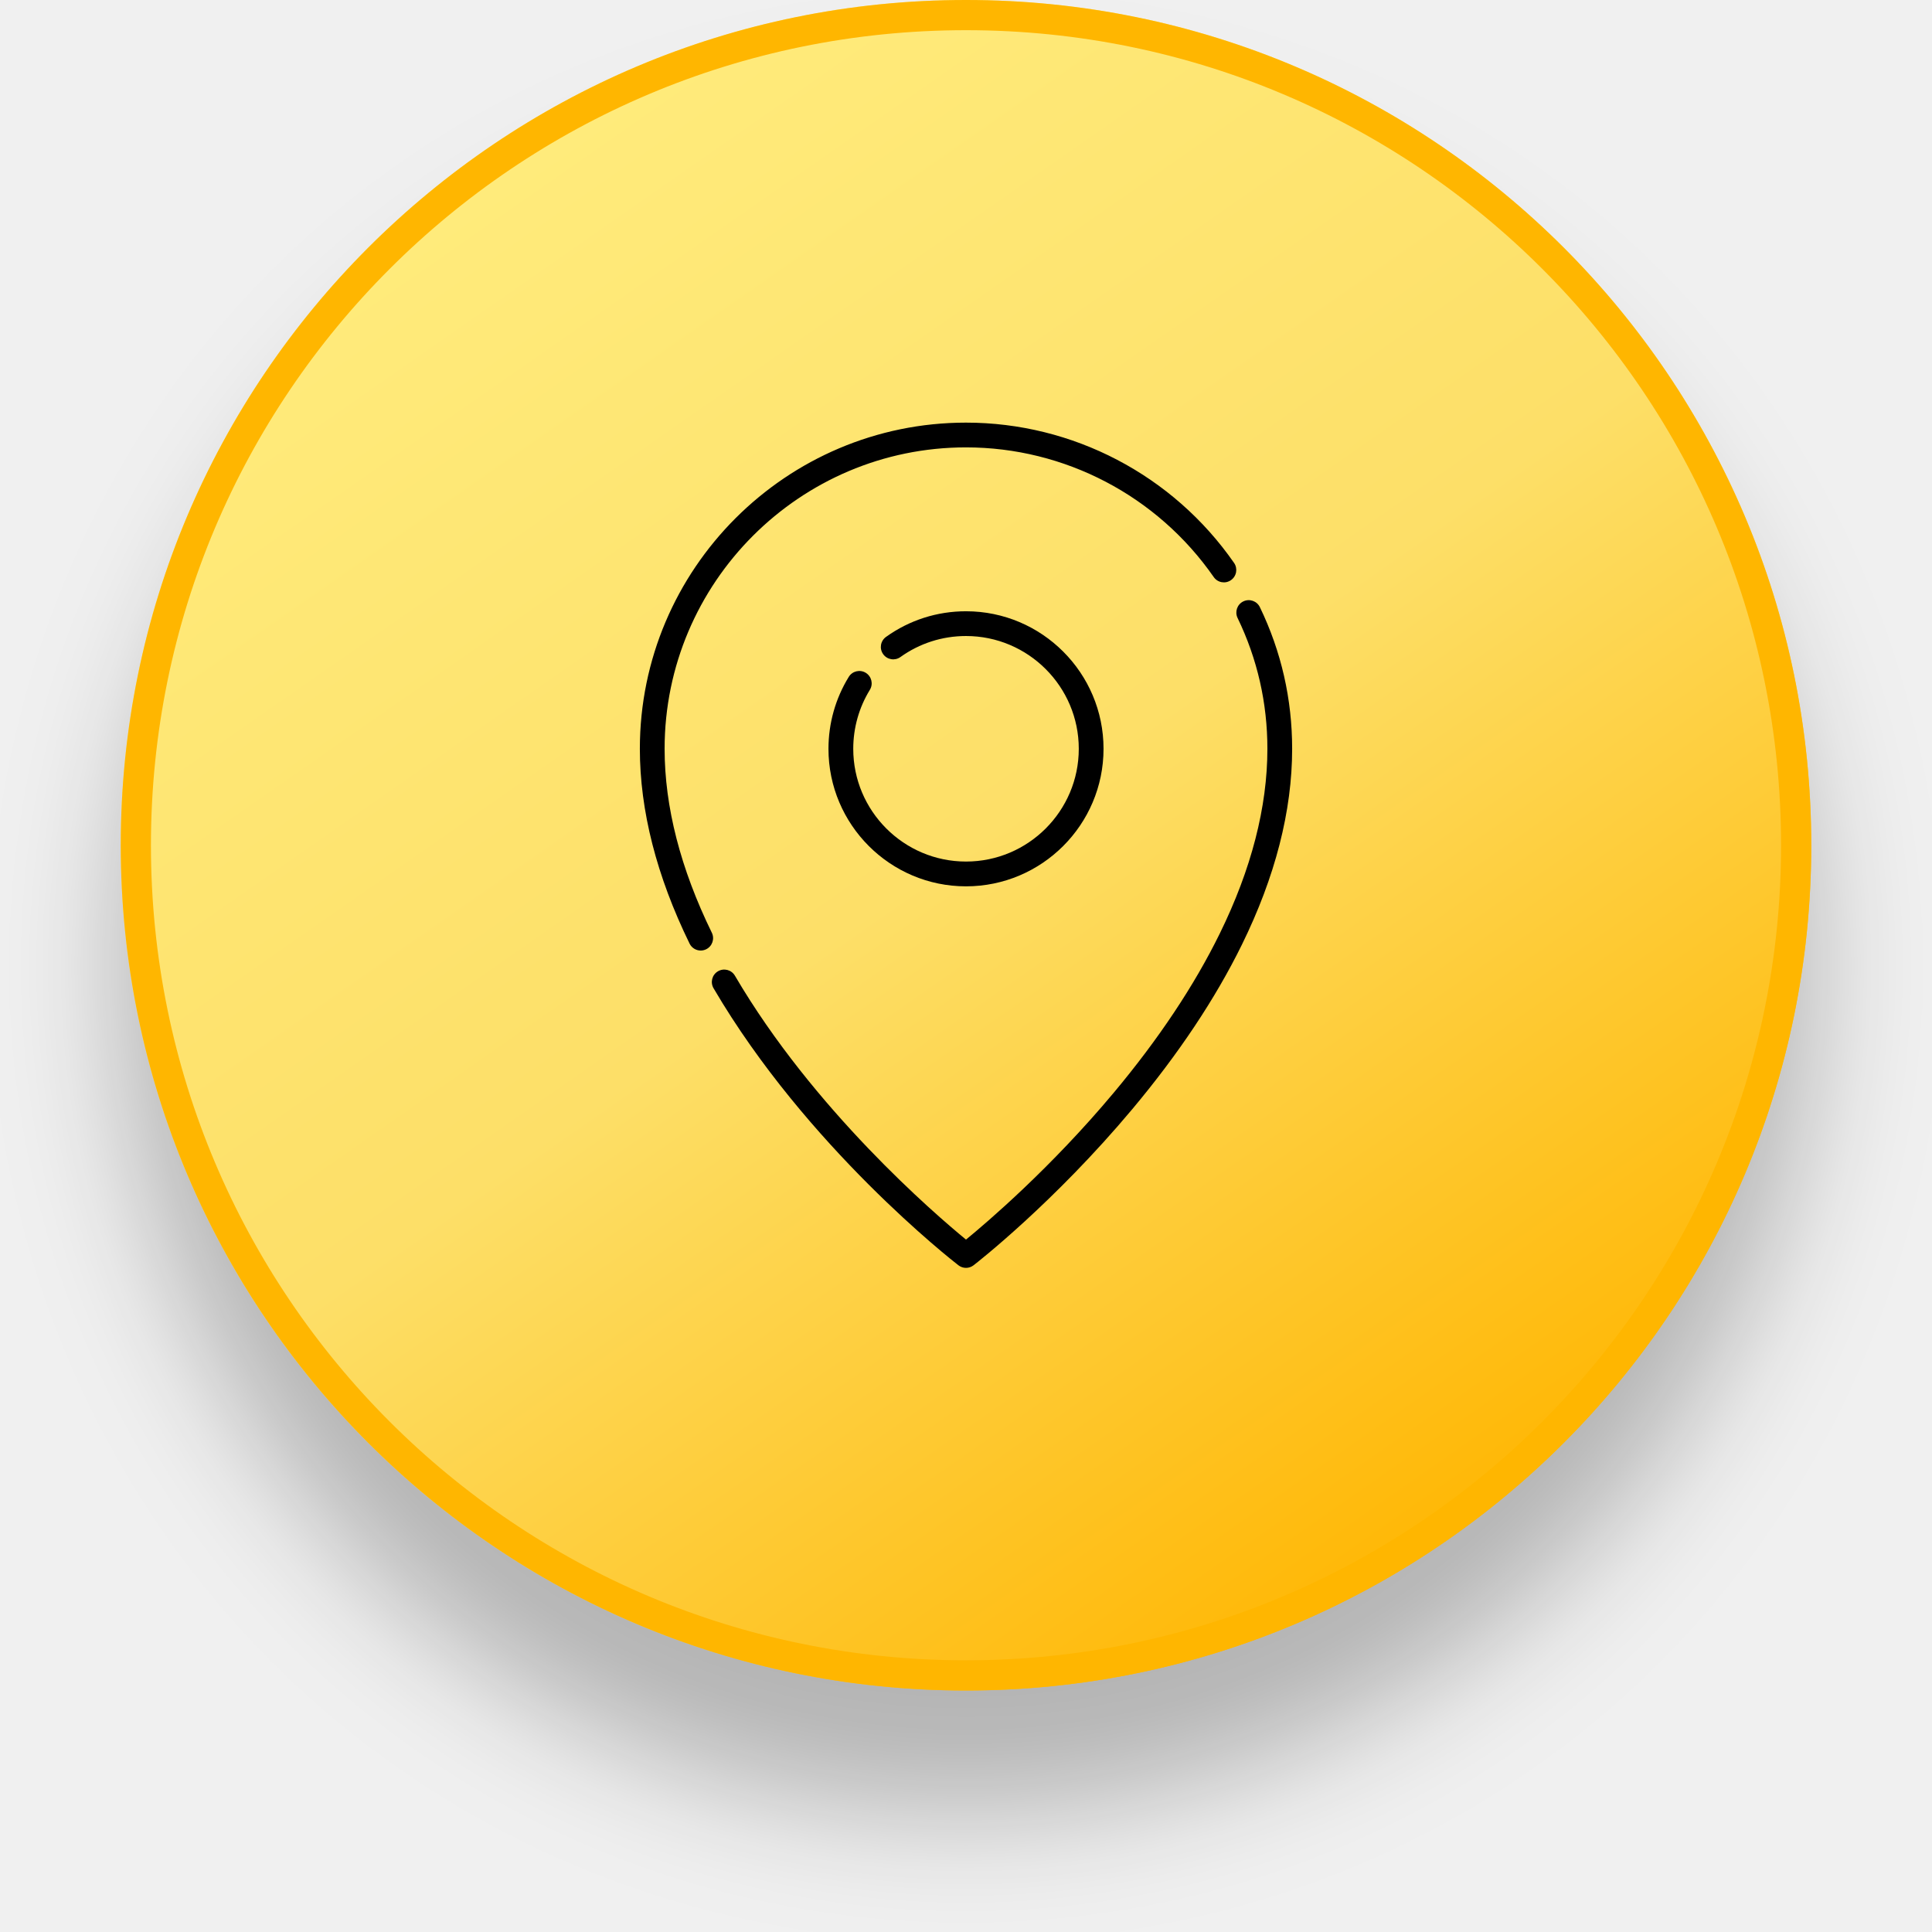
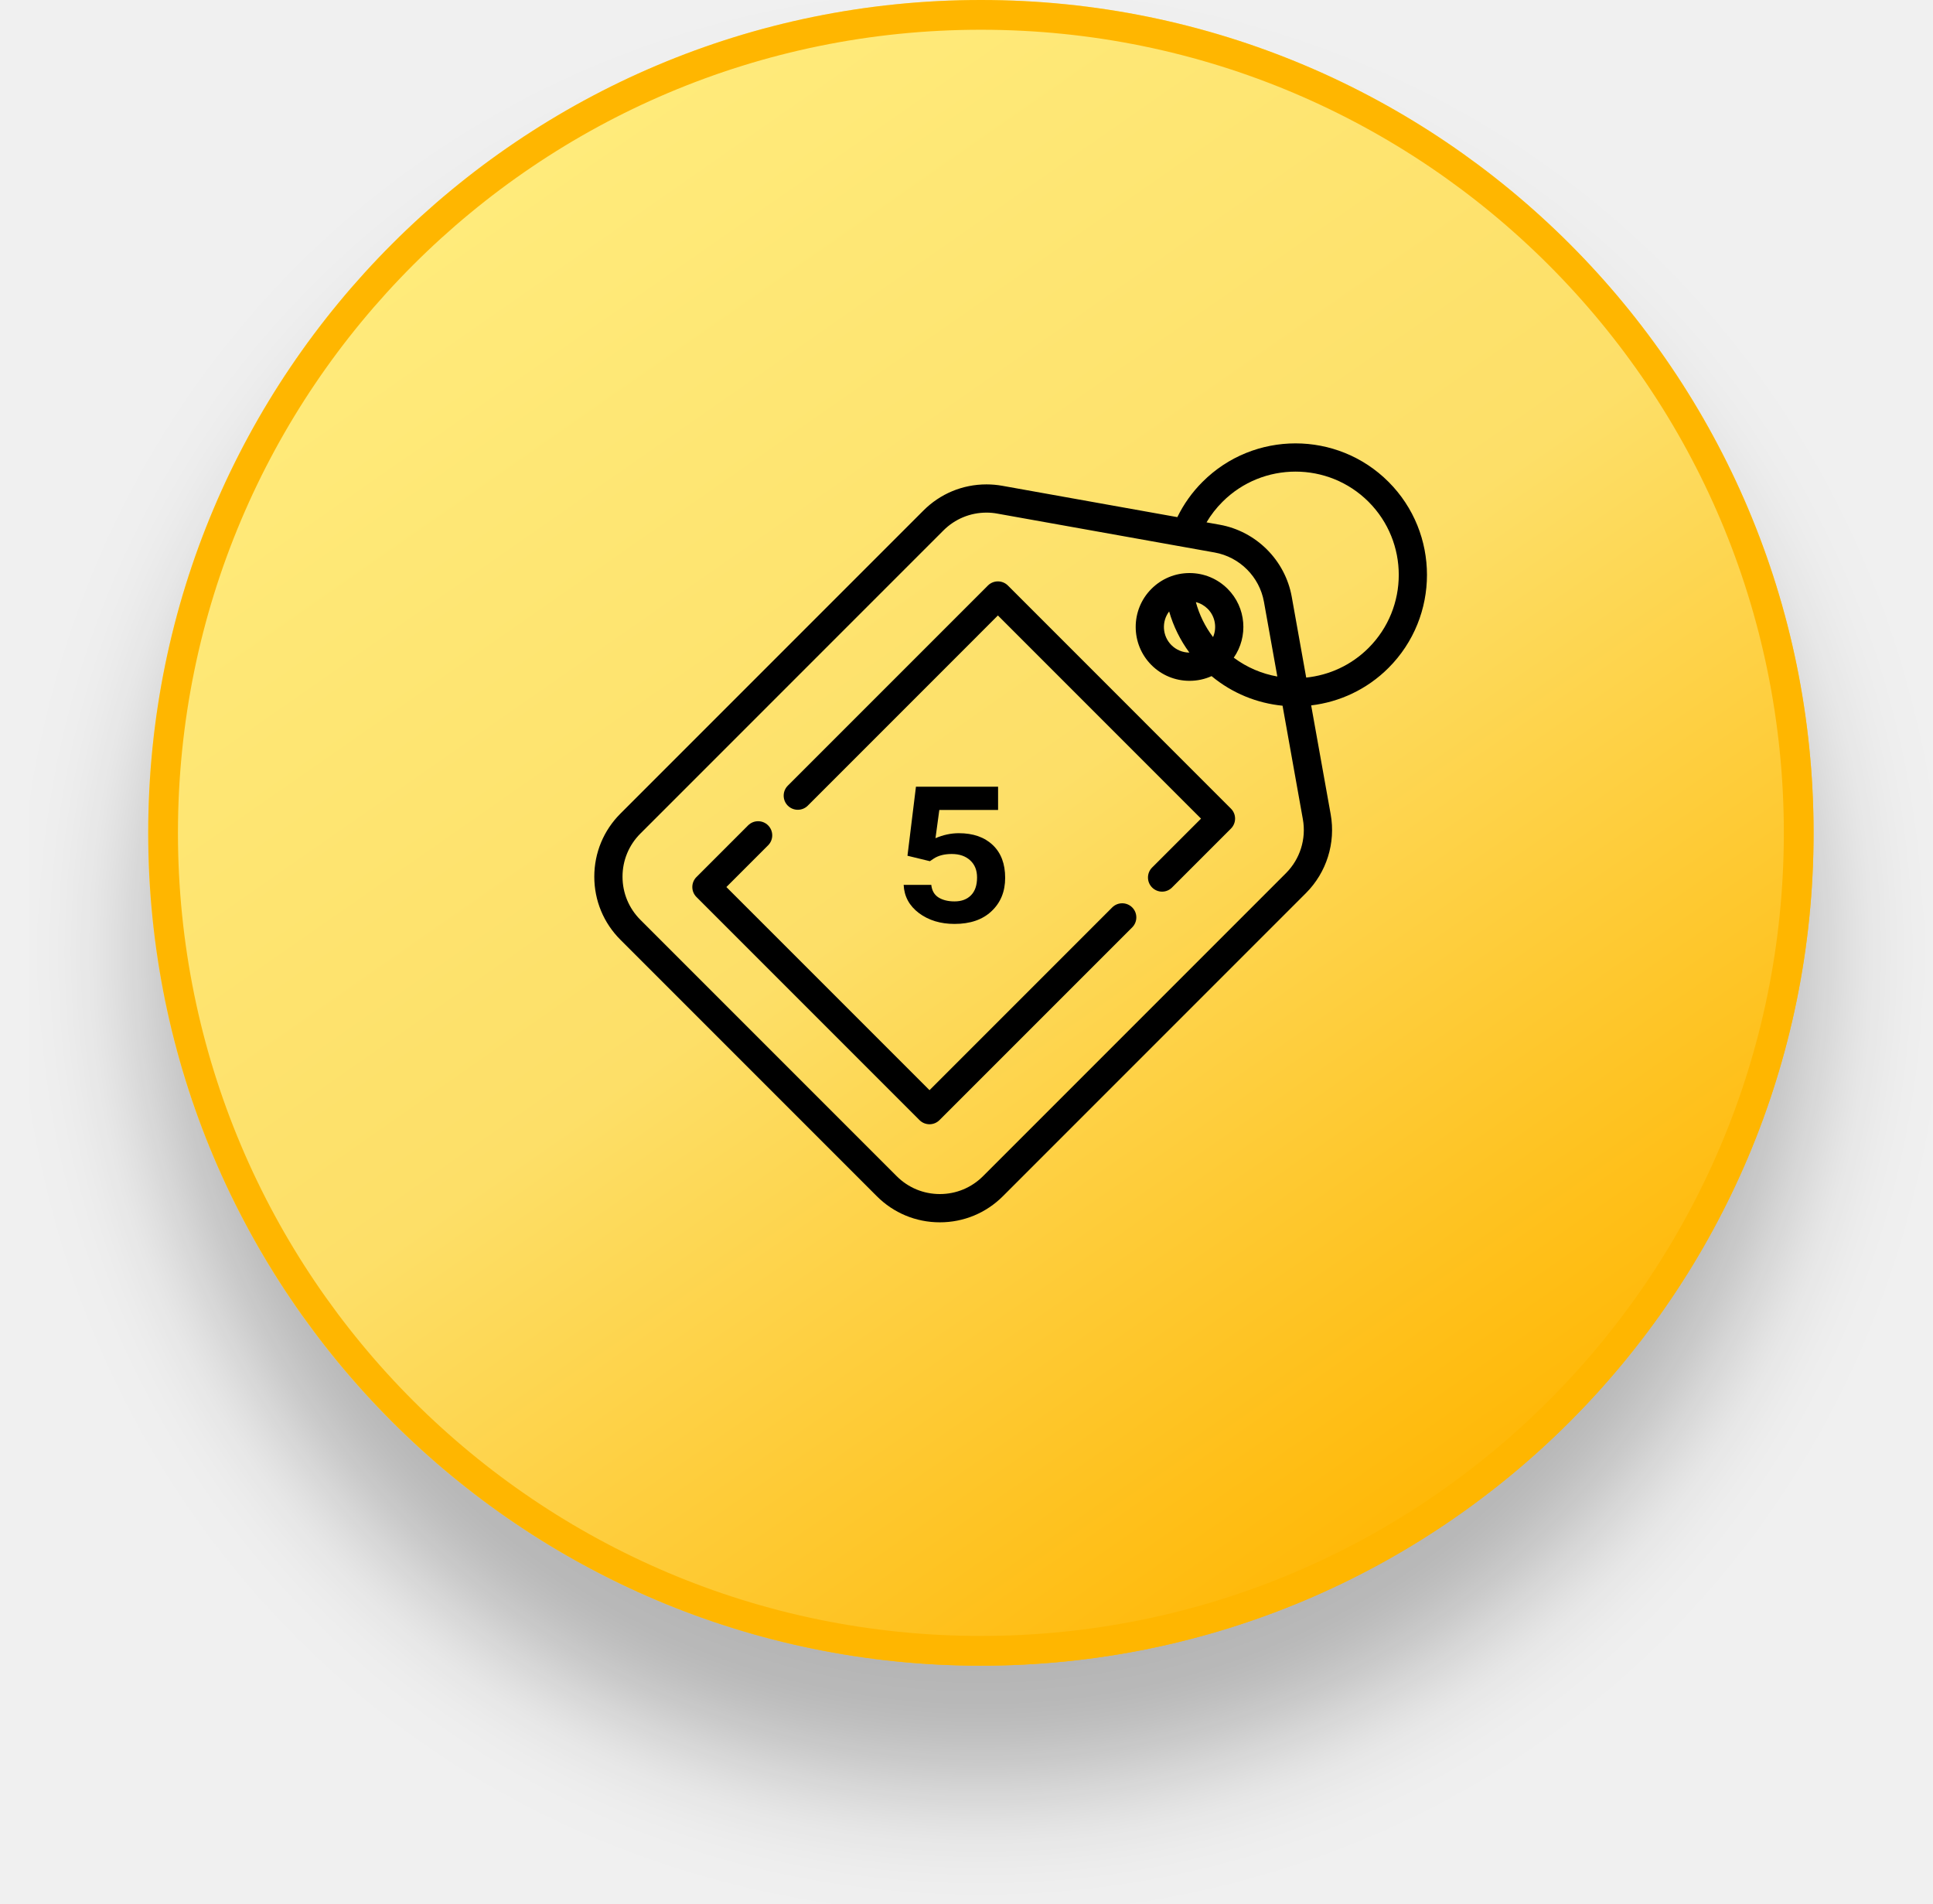
- <svg xmlns="http://www.w3.org/2000/svg" width="64" height="64" viewBox="0 0 64 64" fill="none">
+ <svg xmlns="http://www.w3.org/2000/svg" width="65" height="64" viewBox="0 0 65 64" fill="none">
  <g filter="url(#filter0_d)">
-     <circle cx="32" cy="28" r="28" fill="url(#paint0_linear)" />
-     <circle cx="32" cy="28" r="27.5" stroke="#FFB600" />
+     <circle cx="32.984" cy="28" r="28" fill="url(#paint0_linear)" />
+     <circle cx="32.984" cy="28" r="27.5" stroke="#FFB600" />
  </g>
-   <path d="M23.58 30.897C22.542 28.774 22.016 26.724 22.016 24.805C22.016 19.299 26.495 14.82 32 14.82C35.27 14.82 38.337 16.426 40.206 19.115C40.335 19.302 40.591 19.348 40.777 19.218C40.963 19.089 41.009 18.833 40.88 18.647C38.858 15.737 35.539 14 32 14C26.043 14 21.196 18.847 21.196 24.805C21.196 26.85 21.75 29.021 22.843 31.258C22.914 31.403 23.06 31.488 23.212 31.488C23.272 31.488 23.334 31.474 23.392 31.446C23.595 31.347 23.68 31.101 23.58 30.897Z" fill="black" />
-   <path d="M41.735 20.113C41.637 19.909 41.391 19.823 41.187 19.922C40.983 20.02 40.898 20.266 40.996 20.47C41.652 21.827 41.984 23.286 41.984 24.805C41.984 26.733 41.453 28.793 40.406 30.926C39.56 32.65 38.378 34.424 36.893 36.199C34.814 38.685 32.71 40.481 32 41.063C30.962 40.212 26.946 36.76 24.345 32.321C24.231 32.126 23.98 32.06 23.784 32.175C23.588 32.289 23.523 32.54 23.637 32.736C26.711 37.983 31.545 41.756 31.749 41.914C31.823 41.971 31.911 42 32 42C32.089 42 32.177 41.971 32.251 41.914C32.358 41.831 34.914 39.841 37.511 36.739C39.041 34.912 40.262 33.08 41.138 31.296C42.244 29.046 42.804 26.862 42.804 24.805C42.804 23.161 42.445 21.582 41.735 20.113Z" fill="black" />
-   <path d="M28.68 22.288C28.487 22.169 28.234 22.23 28.116 22.423C27.676 23.138 27.444 23.961 27.444 24.805C27.444 27.317 29.488 29.361 32 29.361C34.512 29.361 36.556 27.317 36.556 24.805C36.556 22.292 34.512 20.249 32 20.249C31.043 20.249 30.127 20.542 29.351 21.098C29.166 21.23 29.124 21.486 29.256 21.67C29.388 21.855 29.644 21.897 29.828 21.765C30.464 21.31 31.215 21.069 32 21.069C34.06 21.069 35.736 22.745 35.736 24.805C35.736 26.864 34.06 28.54 32 28.54C29.94 28.54 28.265 26.864 28.265 24.805C28.265 24.113 28.455 23.438 28.815 22.852C28.933 22.659 28.873 22.407 28.68 22.288Z" fill="black" />
+   <g clip-path="url(#clip0)">
+     <path d="M41.392 27.186L33.892 19.685C33.803 19.596 33.682 19.546 33.556 19.546C33.43 19.546 33.309 19.596 33.22 19.685L26.491 26.414C26.306 26.6 26.306 26.9 26.491 27.086C26.677 27.271 26.977 27.271 27.163 27.086L33.556 20.692L40.386 27.522L38.741 29.166C38.556 29.352 38.556 29.652 38.741 29.837C38.834 29.93 38.955 29.977 39.077 29.977C39.198 29.977 39.32 29.93 39.412 29.837L41.392 27.857C41.578 27.672 41.578 27.371 41.392 27.186Z" fill="black" />
+     <path d="M38.072 30.507C37.886 30.322 37.586 30.322 37.4 30.507L31.256 36.651L24.426 29.822L25.828 28.42C26.014 28.234 26.014 27.934 25.828 27.748C25.643 27.563 25.343 27.563 25.157 27.748L23.419 29.486C23.234 29.672 23.234 29.972 23.419 30.157L30.92 37.658C31.013 37.751 31.134 37.797 31.256 37.797C31.377 37.797 31.499 37.751 31.591 37.658L38.072 31.178C38.257 30.993 38.257 30.692 38.072 30.507Z" fill="black" />
+     <path d="M46.691 16.2C44.967 14.475 42.161 14.475 40.437 16.2C40.087 16.549 39.804 16.948 39.59 17.386L33.702 16.332C33.528 16.301 33.349 16.285 33.173 16.285C32.372 16.285 31.618 16.597 31.052 17.164L20.863 27.353C20.296 27.919 19.984 28.673 19.984 29.474C19.984 30.275 20.296 31.029 20.863 31.595L29.483 40.215C30.049 40.782 30.802 41.094 31.604 41.094C31.604 41.094 31.604 41.094 31.604 41.094C32.405 41.094 33.158 40.782 33.725 40.215L43.914 30.026C44.608 29.332 44.919 28.342 44.746 27.376L44.09 23.715C45.041 23.602 45.963 23.182 46.691 22.454C48.415 20.73 48.415 17.924 46.691 16.2ZM43.243 29.355L33.054 39.544C32.666 39.931 32.152 40.144 31.604 40.144C31.604 40.144 31.604 40.144 31.604 40.144C31.056 40.144 30.541 39.931 30.154 39.544L21.534 30.924C21.147 30.537 20.933 30.022 20.933 29.474C20.933 28.926 21.147 28.411 21.534 28.024L31.723 17.835C32.11 17.448 32.625 17.234 33.173 17.234C33.294 17.234 33.415 17.245 33.534 17.267L40.845 18.575C41.686 18.726 42.352 19.392 42.502 20.232L42.952 22.744C42.432 22.652 41.929 22.441 41.487 22.111C41.978 21.405 41.91 20.426 41.281 19.797C40.939 19.455 40.484 19.266 40 19.266C39.516 19.266 39.061 19.455 38.719 19.797C38.013 20.503 38.013 21.652 38.719 22.359C39.061 22.701 39.516 22.889 40 22.889C40.26 22.889 40.511 22.835 40.741 22.731C41.439 23.31 42.273 23.642 43.128 23.726L43.811 27.544C43.929 28.203 43.717 28.881 43.243 29.355ZM40.791 21.419C40.523 21.066 40.328 20.669 40.213 20.243C40.362 20.28 40.498 20.357 40.61 20.468C40.866 20.725 40.926 21.104 40.791 21.419ZM39.995 21.94C39.767 21.939 39.552 21.849 39.39 21.688C39.082 21.379 39.057 20.894 39.314 20.557C39.457 21.055 39.687 21.521 39.995 21.94ZM43.923 22.78L43.437 20.065C43.217 18.835 42.242 17.861 41.013 17.641L40.571 17.562C40.719 17.311 40.898 17.08 41.108 16.871C42.462 15.517 44.666 15.517 46.02 16.871C47.374 18.225 47.374 20.429 46.02 21.783C45.434 22.369 44.689 22.701 43.923 22.78Z" fill="black" />
+     <path d="M30.515 28.77L30.8 26.449H33.562V27.23H31.586L31.457 28.18C31.717 28.068 31.979 28.012 32.242 28.012C32.724 28.012 33.104 28.145 33.383 28.41C33.661 28.673 33.8 29.04 33.8 29.512C33.8 29.973 33.648 30.346 33.343 30.633C33.041 30.919 32.626 31.062 32.097 31.062C31.626 31.062 31.228 30.941 30.902 30.699C30.577 30.454 30.405 30.138 30.387 29.75H31.316C31.337 29.943 31.418 30.083 31.558 30.172C31.699 30.26 31.879 30.305 32.097 30.305C32.332 30.305 32.517 30.236 32.652 30.098C32.788 29.96 32.855 29.76 32.855 29.5C32.855 29.258 32.778 29.066 32.625 28.926C32.471 28.783 32.264 28.711 32.004 28.711C31.759 28.711 31.558 28.762 31.402 28.863L31.269 28.953L30.515 28.77Z" fill="black" />
+   </g>
  <defs>
-     <filter id="filter0_d" x="0" y="0" width="64" height="64" filterUnits="userSpaceOnUse" color-interpolation-filters="sRGB">
+     <filter id="filter0_d" x="0.984" y="0" width="64" height="64" filterUnits="userSpaceOnUse" color-interpolation-filters="sRGB">
      <feFlood flood-opacity="0" result="BackgroundImageFix" />
      <feColorMatrix in="SourceAlpha" type="matrix" values="0 0 0 0 0 0 0 0 0 0 0 0 0 0 0 0 0 0 127 0" />
      <feOffset dy="4" />
      <feGaussianBlur stdDeviation="2" />
      <feColorMatrix type="matrix" values="0 0 0 0 0 0 0 0 0 0 0 0 0 0 0 0 0 0 0.25 0" />
      <feBlend mode="normal" in2="BackgroundImageFix" result="effect1_dropShadow" />
      <feBlend mode="normal" in="SourceGraphic" in2="effect1_dropShadow" result="shape" />
    </filter>
-     <linearGradient id="paint0_linear" x1="18.425" y1="4.5" x2="49.994" y2="49.814" gradientUnits="userSpaceOnUse">
+     <linearGradient id="paint0_linear" x1="19.409" y1="4.5" x2="50.978" y2="49.814" gradientUnits="userSpaceOnUse">
      <stop stop-color="#FFEB7B" />
      <stop offset="0.49" stop-color="#FDDF68" />
      <stop offset="1" stop-color="#FFB704" />
    </linearGradient>
+     <clipPath id="clip0">
+       <rect width="28" height="28" fill="white" transform="translate(19.9841 14)" />
+     </clipPath>
  </defs>
</svg>
